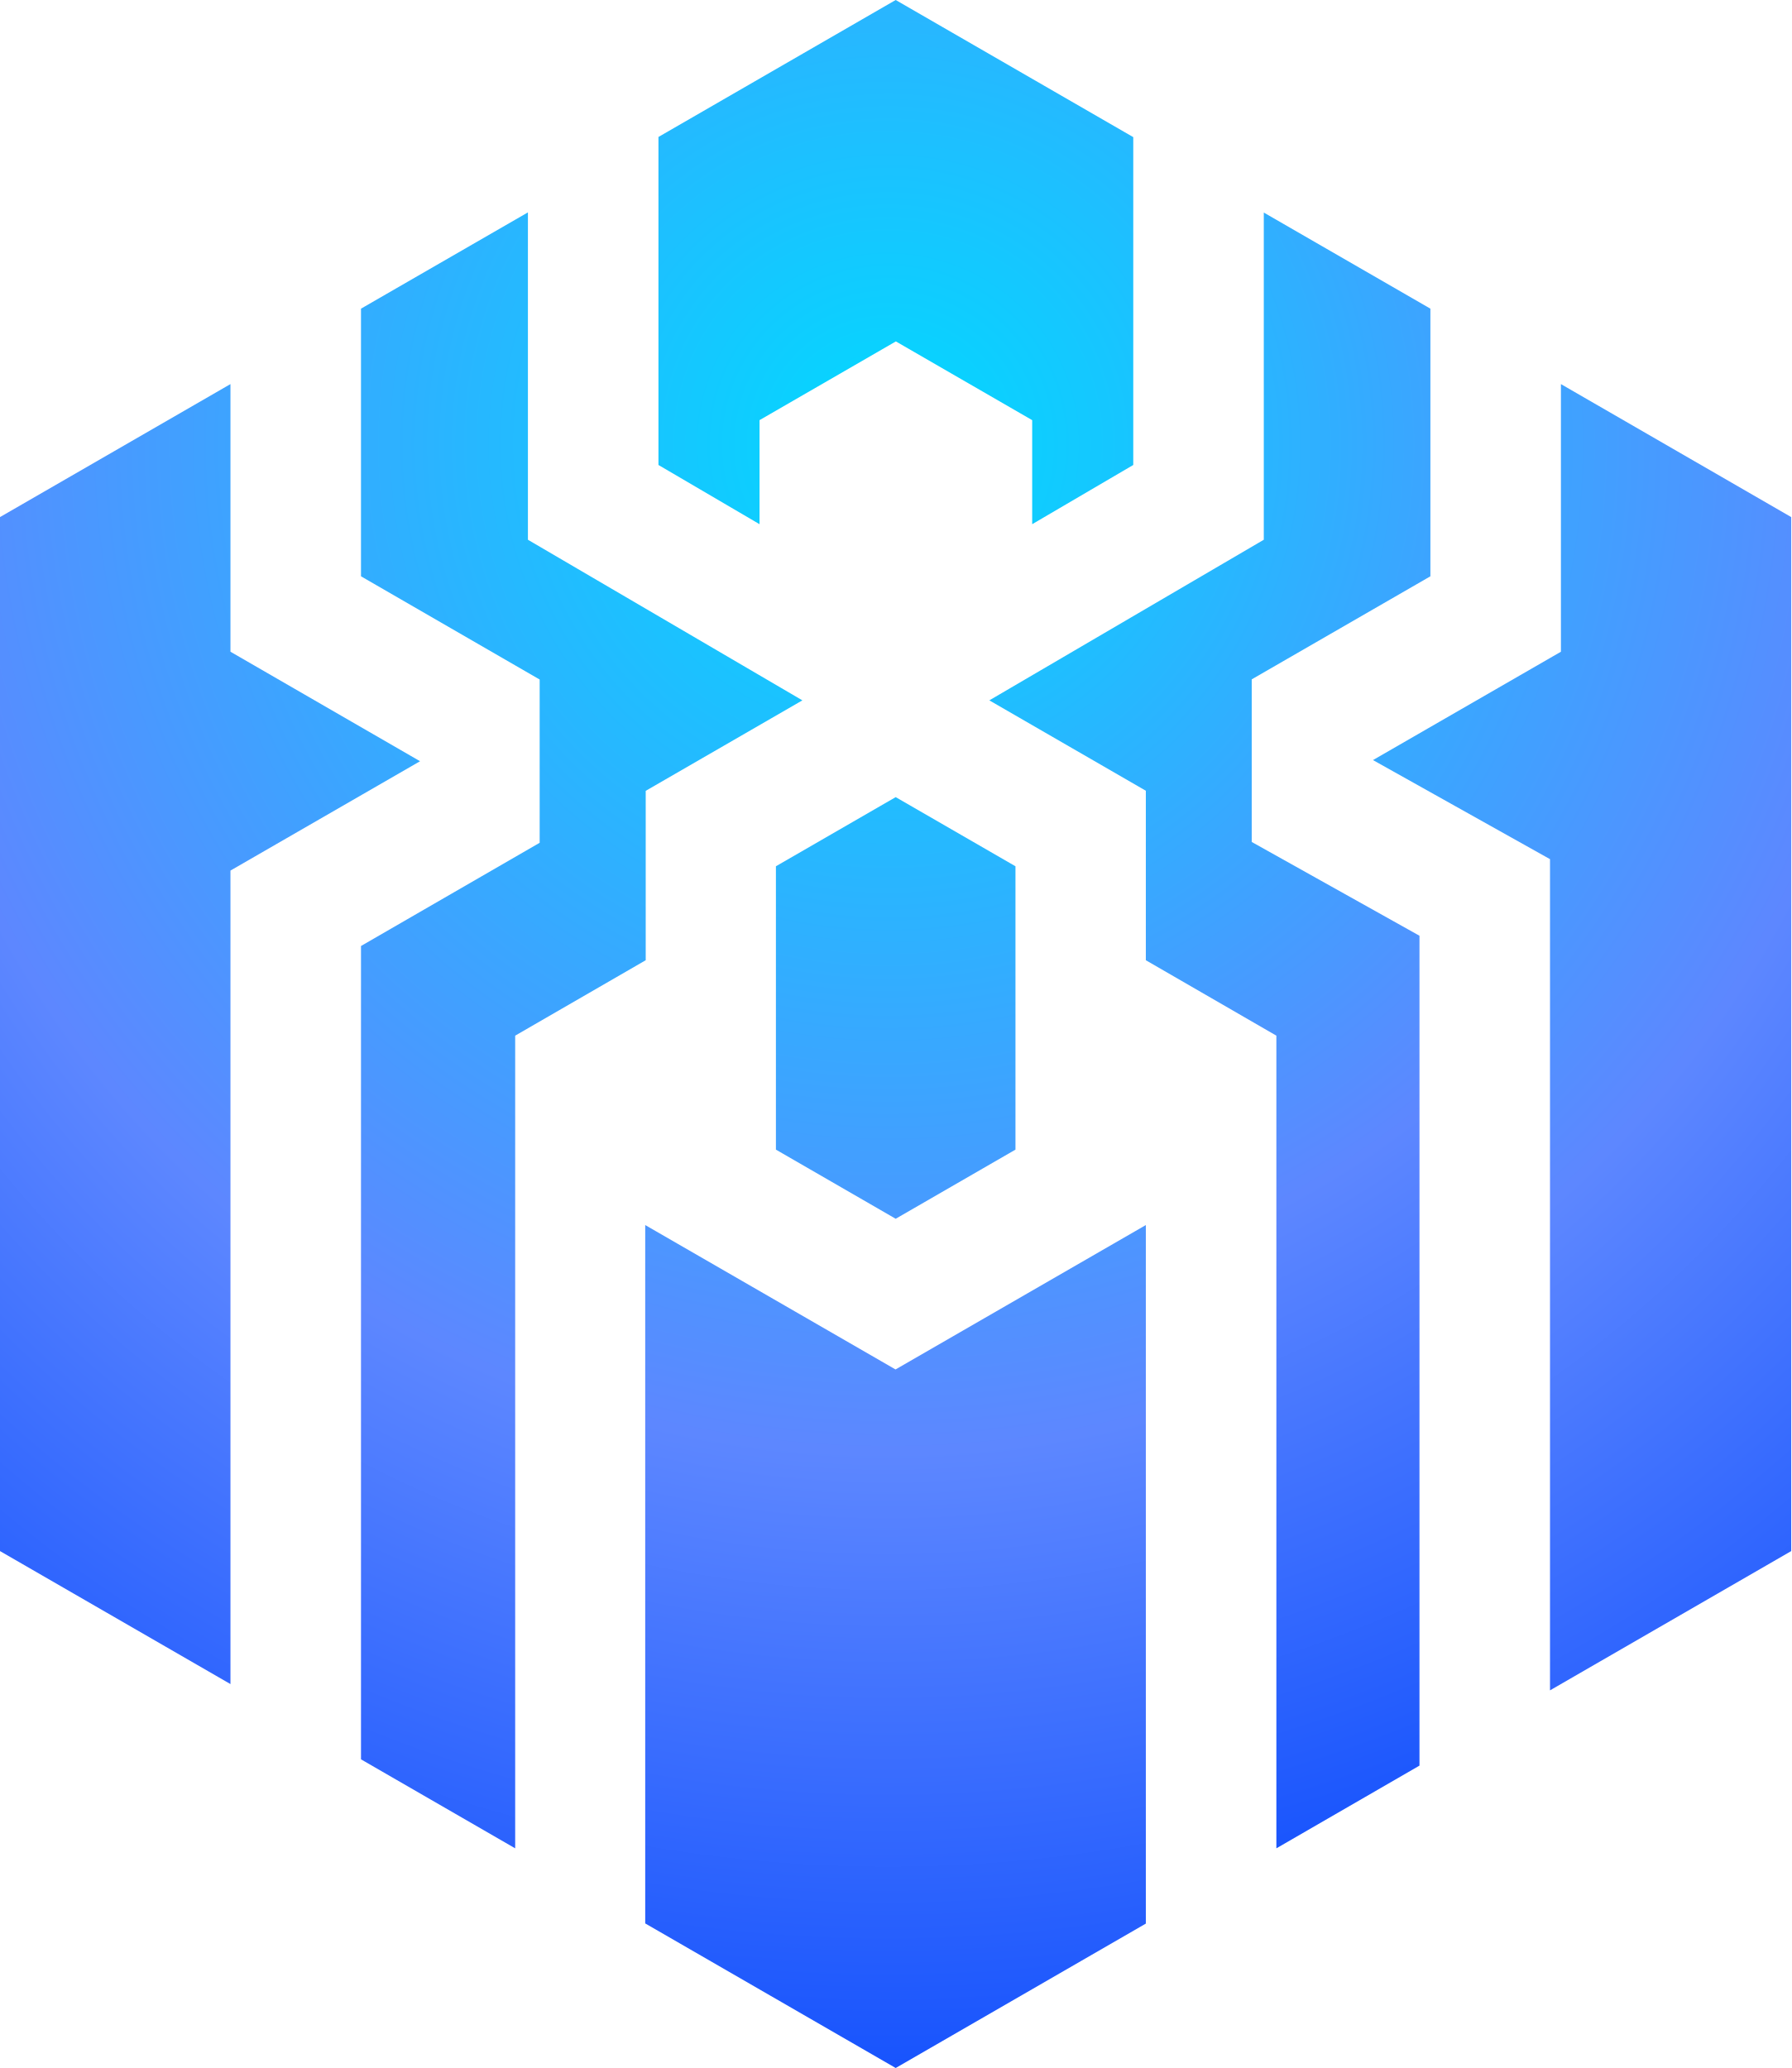
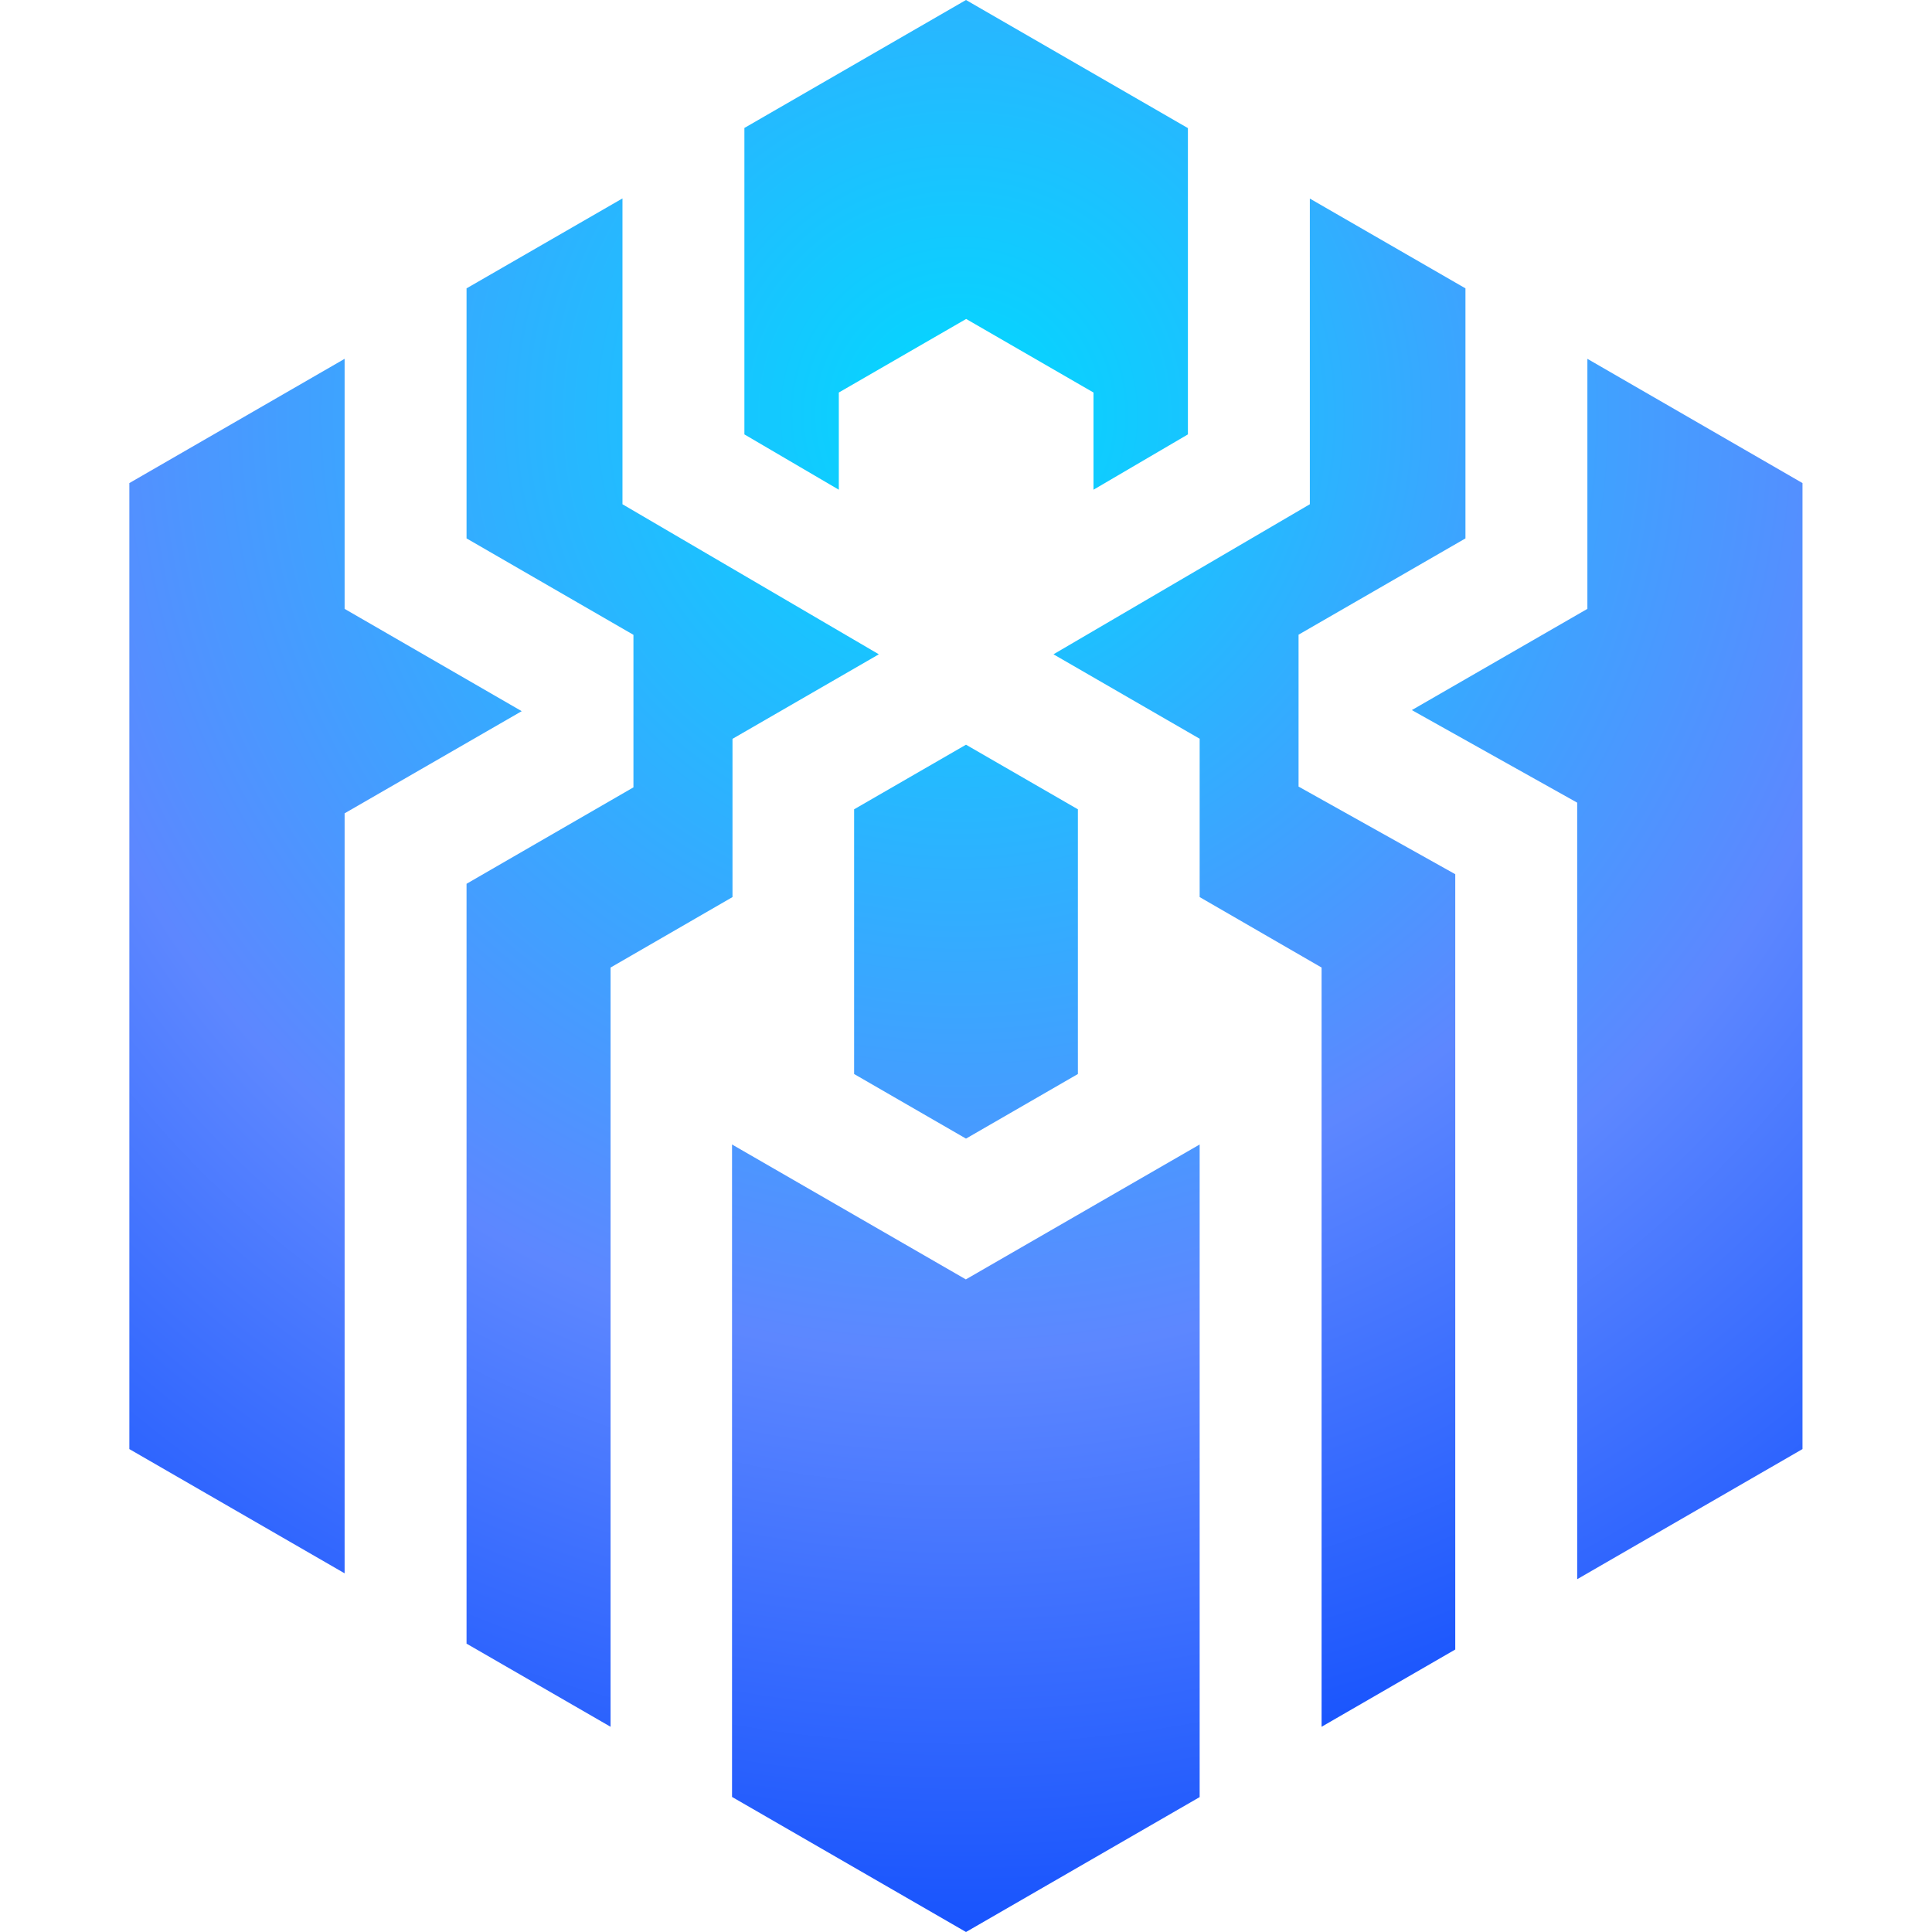
- <svg xmlns="http://www.w3.org/2000/svg" version="1.1" id="图层_1" x="0px" y="0px" viewBox="0 0 108.27 125.02" style="enable-background:new 0 0 108.27 125.02;" xml:space="preserve">
+ <svg xmlns="http://www.w3.org/2000/svg" version="1.1" id="图层_1" x="0px" y="0px" viewBox="0 0 125.02 125.02" style="enable-background:new 0 0 125.02 125.02;" xml:space="preserve">
  <style type="text/css">
	.st0{fill:url(#SVGID_1_);}
- 	.st1{fill:url(#SVGID_00000164507311743298019370000007864252092306086023_);}
- 	.st2{fill:url(#SVGID_00000183961308611065530660000013884086044426472855_);}
- 	.st3{fill:url(#SVGID_00000019660244247177503620000011610559086308606617_);}
- 	.st4{fill:url(#SVGID_00000077300077777648810970000009849685480257316520_);}
- 	.st5{fill:url(#SVGID_00000008845218317977532800000005402843274849948813_);}
- 	.st6{fill:url(#SVGID_00000042723433324738612530000007254107068317205900_);}
+ 	.st1{fill:url(#SVGID_00000052787913927023428810000007995478854432523689_);}
+ 	.st2{fill:url(#SVGID_00000076586590719849114540000004924267892064138668_);}
+ 	.st3{fill:url(#SVGID_00000053542572410725245380000002192774914516958117_);}
+ 	.st4{fill:url(#SVGID_00000115474829471736987860000009592141540847409569_);}
+ 	.st5{fill:url(#SVGID_00000132781290060258534640000014603442365035582859_);}
+ 	.st6{fill:url(#SVGID_00000179643029563180893210000000030930191282132356_);}
</style>
  <g>
-     <radialGradient id="SVGID_1_" cx="53.681" cy="26.85" r="115.817" gradientUnits="userSpaceOnUse">
+     <radialGradient id="SVGID_1_" cx="62.056" cy="99.04" r="115.817" gradientTransform="matrix(1 0 0 -1 0 125.89)" gradientUnits="userSpaceOnUse">
      <stop offset="0" style="stop-color:#01D9FF" />
      <stop offset="0.446" style="stop-color:#5D87FF" />
      <stop offset="0.884" style="stop-color:#0042FC" />
    </radialGradient>
-     <polygon class="st0" points="75.66,41.07 86.46,34.84 86.46,18.66 76.39,12.85 76.39,32.63 59.8,42.34 69.27,47.81 69.26,47.81    69.26,58.05 77.15,62.61 77.15,111.74 85.8,106.74 85.8,56.57 75.66,50.9  " />
-     <radialGradient id="SVGID_00000026153817839314965440000011350408782903923336_" cx="53.681" cy="26.85" r="115.817" gradientUnits="userSpaceOnUse">
+     <polygon class="st0" points="84.03,41.07 94.83,34.84 94.83,18.66 84.76,12.85 84.76,32.63 68.17,42.34 77.64,47.81 77.63,47.81    77.63,58.05 85.52,62.61 85.52,111.74 94.17,106.74 94.17,56.57 84.03,50.9  " />
+     <radialGradient id="SVGID_00000010993322470341926450000015215151751482119585_" cx="62.056" cy="99.04" r="115.817" gradientTransform="matrix(1 0 0 -1 0 125.89)" gradientUnits="userSpaceOnUse">
      <stop offset="0" style="stop-color:#01D9FF" />
      <stop offset="0.526" style="stop-color:#5D87FF" />
      <stop offset="0.959" style="stop-color:#0042FC" />
    </radialGradient>
-     <polygon style="fill:url(#SVGID_00000026153817839314965440000011350408782903923336_);" points="46.9,69.5 54.14,73.68    61.38,69.5 61.38,52.37 54.14,48.19 46.9,52.37  " />
-     <radialGradient id="SVGID_00000021840356396235275700000000365305127456776321_" cx="53.681" cy="26.85" r="115.817" gradientUnits="userSpaceOnUse">
+     <polygon style="fill:url(#SVGID_00000010993322470341926450000015215151751482119585_);" points="55.27,69.5 62.51,73.68    69.75,69.5 69.75,52.37 62.51,48.19 55.27,52.37  " />
+     <radialGradient id="SVGID_00000122687971417364514470000003977681482317466256_" cx="62.056" cy="99.04" r="115.817" gradientTransform="matrix(1 0 0 -1 0 125.89)" gradientUnits="userSpaceOnUse">
      <stop offset="0" style="stop-color:#01D9FF" />
      <stop offset="0.526" style="stop-color:#5D87FF" />
      <stop offset="0.959" style="stop-color:#0042FC" />
    </radialGradient>
-     <polygon style="fill:url(#SVGID_00000021840356396235275700000000365305127456776321_);" points="25.39,46.02 13.93,39.4    13.93,23.22 0,31.26 0,93.77 13.93,101.81 13.93,52.63  " />
-     <radialGradient id="SVGID_00000169557689718052627740000001587280975498792370_" cx="53.681" cy="26.85" r="115.817" gradientUnits="userSpaceOnUse">
+     <polygon style="fill:url(#SVGID_00000122687971417364514470000003977681482317466256_);" points="33.76,46.02 22.3,39.4    22.3,23.22 8.37,31.26 8.37,93.77 22.3,101.81 22.3,52.63  " />
+     <radialGradient id="SVGID_00000005265714376145291980000004903105460829585575_" cx="62.056" cy="99.04" r="115.817" gradientTransform="matrix(1 0 0 -1 0 125.89)" gradientUnits="userSpaceOnUse">
      <stop offset="0" style="stop-color:#01D9FF" />
      <stop offset="0.526" style="stop-color:#5D87FF" />
      <stop offset="0.959" style="stop-color:#0042FC" />
    </radialGradient>
-     <polygon style="fill:url(#SVGID_00000169557689718052627740000001587280975498792370_);" points="39.03,58.05 39.03,47.81    48.5,42.34 31.91,32.63 31.91,12.84 21.82,18.66 21.82,34.84 32.62,41.08 32.62,50.95 21.82,57.19 21.82,106.36 31.14,111.74    31.14,62.61  " />
-     <radialGradient id="SVGID_00000132052655769950993000000010405347381182502324_" cx="53.681" cy="26.85" r="115.817" gradientUnits="userSpaceOnUse">
+     <polygon style="fill:url(#SVGID_00000005265714376145291980000004903105460829585575_);" points="47.4,58.05 47.4,47.81    56.87,42.34 40.28,32.63 40.28,12.84 30.19,18.66 30.19,34.84 40.99,41.08 40.99,50.95 30.19,57.19 30.19,106.36 39.51,111.74    39.51,62.61  " />
+     <radialGradient id="SVGID_00000096769940666965865780000004025303017105764791_" cx="62.056" cy="99.04" r="115.817" gradientTransform="matrix(1 0 0 -1 0 125.89)" gradientUnits="userSpaceOnUse">
      <stop offset="0" style="stop-color:#01D9FF" />
      <stop offset="0.526" style="stop-color:#5D87FF" />
      <stop offset="0.959" style="stop-color:#0042FC" />
    </radialGradient>
-     <polygon style="fill:url(#SVGID_00000132052655769950993000000010405347381182502324_);" points="39,74.06 39,116.28 54.14,125.02    69.26,116.29 69.26,74.06 54.13,82.79  " />
-     <radialGradient id="SVGID_00000006666853158964249950000012393201724334257591_" cx="53.681" cy="26.85" r="115.817" gradientUnits="userSpaceOnUse">
+     <polygon style="fill:url(#SVGID_00000096769940666965865780000004025303017105764791_);" points="47.37,74.06 47.37,116.28    62.51,125.02 77.63,116.29 77.63,74.06 62.5,82.79  " />
+     <radialGradient id="SVGID_00000180353149179821240630000006529590045843339925_" cx="62.056" cy="99.04" r="115.817" gradientTransform="matrix(1 0 0 -1 0 125.89)" gradientUnits="userSpaceOnUse">
      <stop offset="0" style="stop-color:#01D9FF" />
      <stop offset="0.526" style="stop-color:#5D87FF" />
      <stop offset="0.959" style="stop-color:#0042FC" />
    </radialGradient>
-     <polygon style="fill:url(#SVGID_00000006666853158964249950000012393201724334257591_);" points="45.91,25.4 54.15,20.64    62.39,25.4 62.39,31.69 68.5,28.11 68.5,8.29 54.14,0 39.8,8.28 39.8,28.11 45.91,31.69  " />
-     <radialGradient id="SVGID_00000160871730845545033310000000437952514835297186_" cx="53.681" cy="26.85" r="115.817" gradientUnits="userSpaceOnUse">
+     <polygon style="fill:url(#SVGID_00000180353149179821240630000006529590045843339925_);" points="54.28,25.4 62.52,20.64    70.76,25.4 70.76,31.69 76.87,28.11 76.87,8.29 62.51,0 48.17,8.28 48.17,28.11 54.28,31.69  " />
+     <radialGradient id="SVGID_00000089567589895413833800000016730645254001060532_" cx="62.056" cy="99.04" r="115.817" gradientTransform="matrix(1 0 0 -1 0 125.89)" gradientUnits="userSpaceOnUse">
      <stop offset="0" style="stop-color:#01D9FF" />
      <stop offset="0.526" style="stop-color:#5D87FF" />
      <stop offset="0.959" style="stop-color:#0042FC" />
    </radialGradient>
-     <polygon style="fill:url(#SVGID_00000160871730845545033310000000437952514835297186_);" points="94.35,23.22 94.35,39.4    82.99,45.95 93.69,51.94 93.69,102.19 108.27,93.77 108.27,31.26  " />
+     <polygon style="fill:url(#SVGID_00000089567589895413833800000016730645254001060532_);" points="102.72,23.22 102.72,39.4    91.36,45.95 102.06,51.94 102.06,102.19 116.64,93.77 116.64,31.26  " />
  </g>
</svg>
